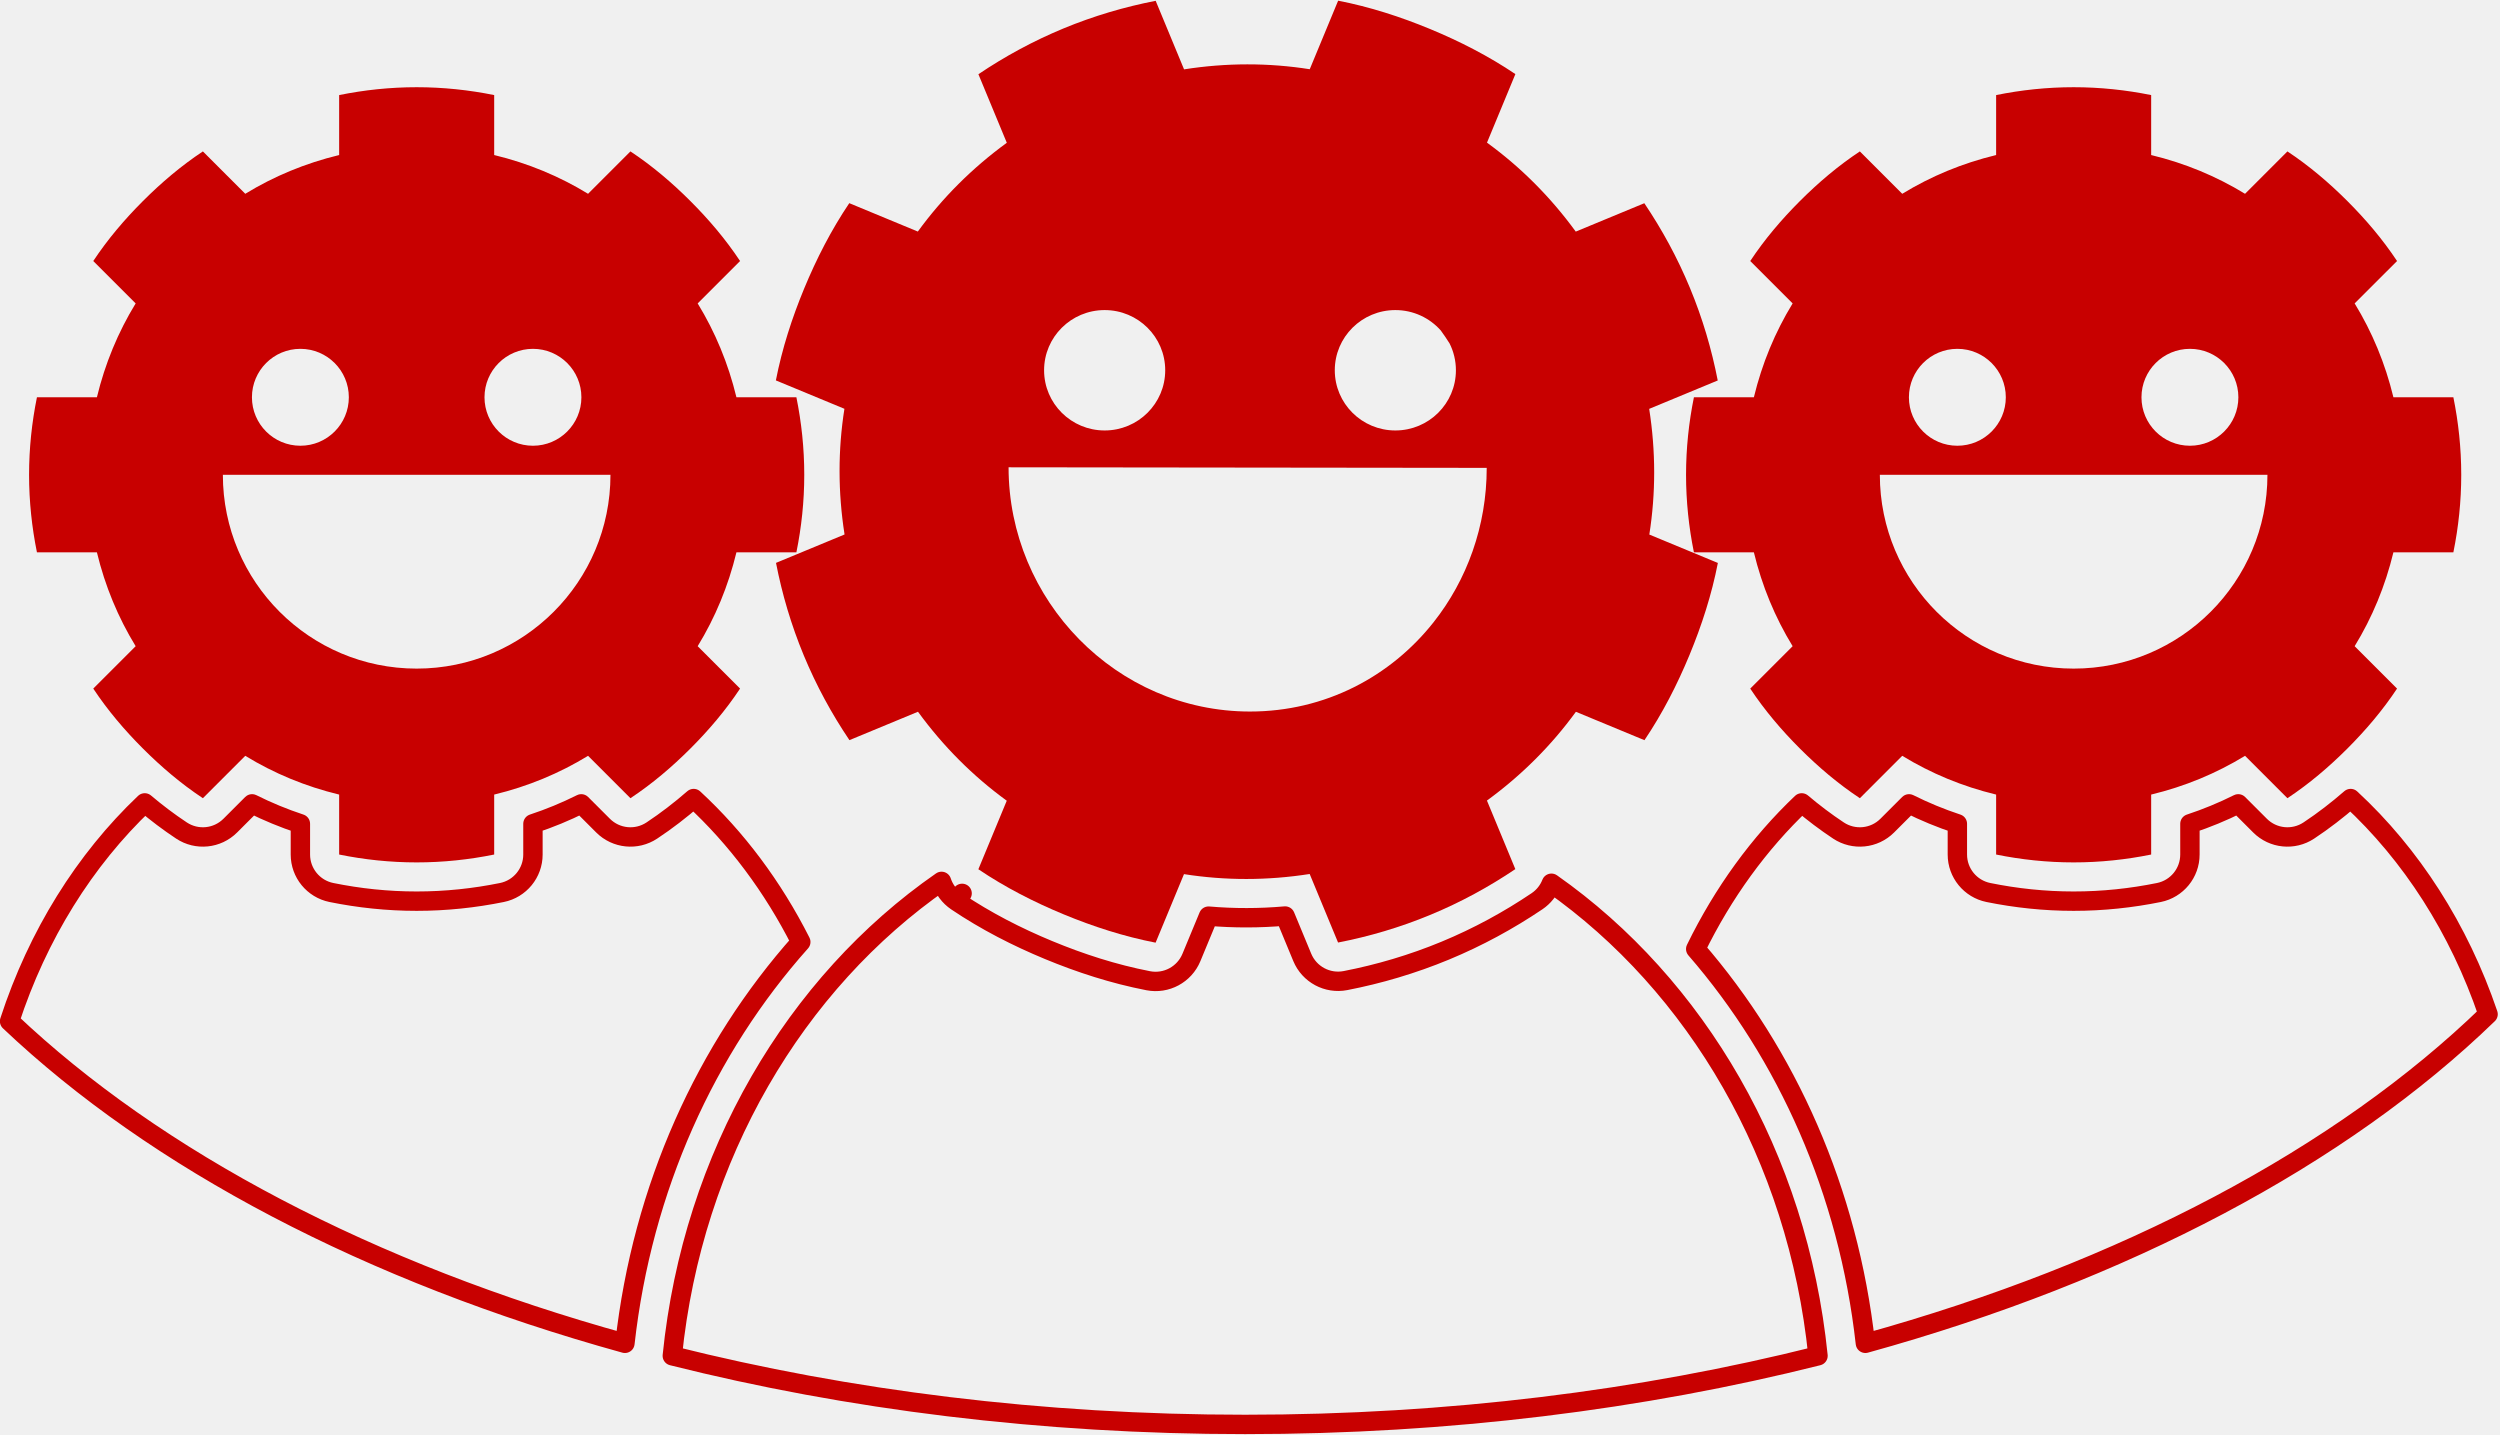
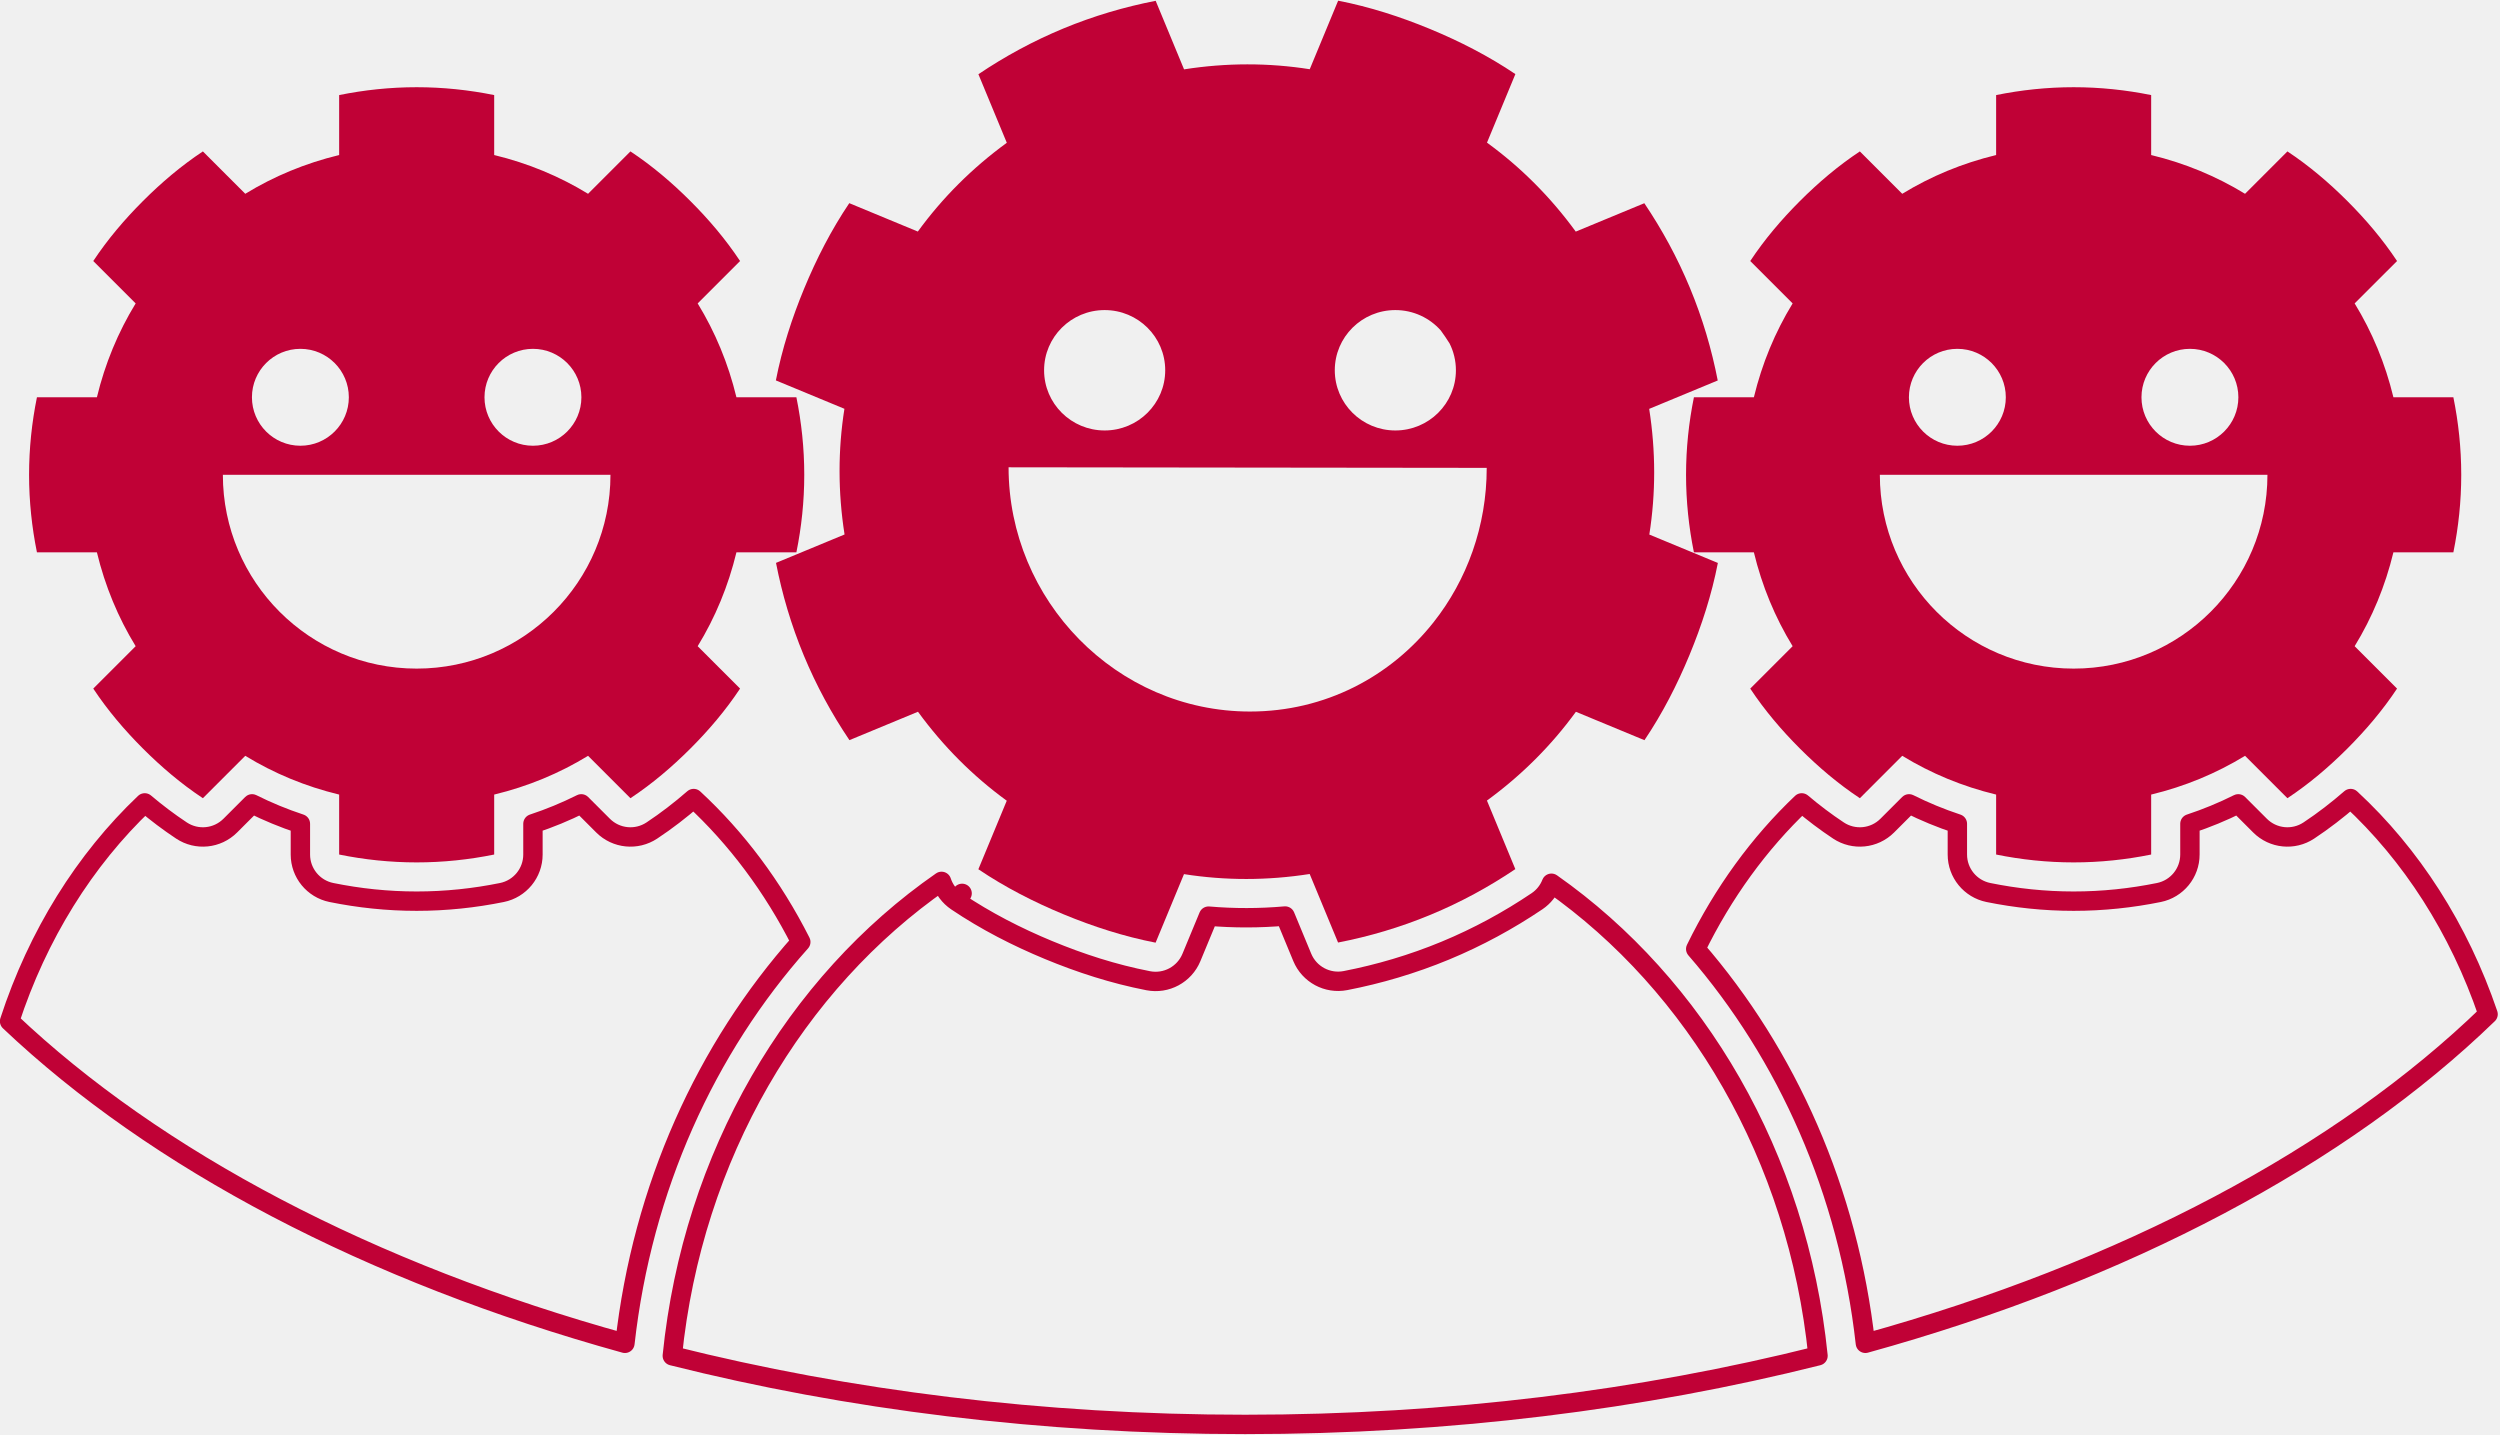
<svg xmlns="http://www.w3.org/2000/svg" width="258" height="148" viewBox="0 0 258 148" fill="none">
-   <g clip-path="url(#clip0)">
-     <path d="M98.731 93.025L99.29 92.196L98.731 93.025C101.755 95.062 104.965 96.7 108.226 98.05C111.486 99.401 114.914 100.513 118.493 101.21C120.36 101.574 122.225 100.573 122.953 98.815L124.722 94.545C127.338 94.77 129.977 94.767 132.626 94.534L134.393 98.801C135.121 100.558 136.986 101.56 138.853 101.196C142.307 100.524 145.76 99.51 149.151 98.106C152.542 96.701 155.701 94.976 158.618 93.009C159.313 92.541 159.82 91.886 160.107 91.15C175.035 101.633 185.528 119.338 187.618 139.92C169.487 144.475 149.501 147 128.5 147C107.499 147 87.513 144.475 69.382 139.92C71.484 119.212 82.094 101.416 97.167 90.958C97.437 91.779 97.972 92.513 98.731 93.025ZM62.234 85.203C63.579 86.549 65.686 86.76 67.272 85.709C68.8 84.697 70.235 83.586 71.585 82.41C75.996 86.485 79.756 91.503 82.642 97.211C72.855 108.178 66.281 122.608 64.492 138.63C38.155 131.346 16.096 119.722 0.988 105.394C3.887 96.487 8.749 88.734 14.937 82.858C16.133 83.868 17.395 84.826 18.728 85.709C20.314 86.76 22.421 86.549 23.766 85.203L26.012 82.957C27.616 83.759 29.281 84.446 31 85.014V88.188C31 90.09 32.339 91.729 34.203 92.107C37.038 92.683 39.98 93 43 93C46.019 93 48.962 92.683 51.797 92.107C53.661 91.729 55 90.09 55 88.188V85.014C56.719 84.446 58.384 83.759 59.988 82.957L62.234 85.203ZM233.234 85.203C234.579 86.549 236.686 86.76 238.272 85.709C239.8 84.697 241.235 83.586 242.585 82.41C248.83 88.18 253.77 95.838 256.77 104.667C241.647 119.328 219.29 131.223 192.508 138.63C190.759 122.959 184.431 108.811 174.997 97.938C177.825 92.138 181.548 87.025 185.937 82.858C187.133 83.868 188.395 84.826 189.728 85.709C191.314 86.76 193.421 86.549 194.766 85.203L197.012 82.957C198.616 83.759 200.281 84.446 202 85.014V88.188C202 90.09 203.339 91.729 205.203 92.107C208.038 92.683 210.981 93 214 93C217.019 93 219.962 92.683 222.797 92.107C224.661 91.729 226 90.09 226 88.188V85.014C227.719 84.446 229.384 83.759 230.988 82.957L233.234 85.203Z" stroke="#C80000" stroke-width="2" stroke-linecap="round" stroke-linejoin="round" />
-     <path fill-rule="evenodd" clip-rule="evenodd" d="M35 9.812C37.585 9.287 40.261 9 43 9C45.739 9 48.415 9.287 51 9.812V16C54.475 16.839 57.72 18.185 60.688 20L65.062 15.625C67.305 17.111 69.355 18.855 71.25 20.75C73.145 22.645 74.889 24.695 76.375 26.938L72 31.312C73.815 34.28 75.161 37.525 76 41H82.188C82.713 43.585 83 46.261 83 49C83 51.739 82.713 54.415 82.188 57H76C75.161 60.475 73.815 63.72 72 66.688L76.375 71.062C74.889 73.305 73.145 75.355 71.25 77.25C69.355 79.145 67.305 80.889 65.062 82.375L60.688 78C57.72 79.815 54.475 81.161 51 82V88.188C48.415 88.713 45.739 89 43 89C40.261 89 37.585 88.713 35 88.188V82C31.525 81.161 28.28 79.815 25.312 78L20.938 82.375C18.695 80.889 16.645 79.145 14.75 77.25C12.855 75.355 11.111 73.305 9.625 71.062L14 66.688C12.185 63.72 10.839 60.475 10 57H3.812C3.287 54.415 3 51.739 3 49C3 46.261 3.287 43.585 3.812 41H10C10.839 37.525 12.185 34.28 14 31.312L9.625 26.938C11.111 24.695 12.855 22.645 14.75 20.75C16.645 18.855 18.695 17.111 20.938 15.625L25.312 20C28.28 18.185 31.525 16.839 35 16V9.812ZM43 69C54.04 69 63 60.04 63 49H23C23 60.04 31.96 69 43 69ZM36 41C36 43.761 33.761 46 31 46C28.239 46 26 43.761 26 41C26 38.239 28.239 36 31 36C33.761 36 36 38.239 36 41ZM55 46C57.761 46 60 43.761 60 41C60 38.239 57.761 36 55 36C52.239 36 50 38.239 50 41C50 43.761 52.239 46 55 46Z" fill="#C80000" />
-     <path fill-rule="evenodd" clip-rule="evenodd" d="M109.733 2.943C106.602 4.241 103.678 5.836 100.972 7.661L103.902 14.736C100.326 17.34 97.254 20.416 94.72 23.897L87.646 20.966C85.786 23.728 84.268 26.692 82.999 29.756C81.729 32.821 80.707 35.99 80.07 39.258L87.144 42.188C86.473 46.441 86.472 50.788 87.158 55.158L80.084 58.089C80.707 61.293 81.646 64.489 82.943 67.62C84.241 70.752 85.836 73.676 87.661 76.382L94.736 73.452C97.34 77.028 100.416 80.1 103.897 82.634L100.967 89.708C103.728 91.568 106.692 93.086 109.756 94.355C112.821 95.624 115.99 96.647 119.258 97.284L122.188 90.21C126.441 90.88 130.788 90.882 135.159 90.196L138.089 97.27C141.293 96.647 144.488 95.708 147.62 94.41C150.752 93.113 153.676 91.517 156.382 89.693L153.452 82.618C157.027 80.014 160.1 76.938 162.634 73.457L169.708 76.387C171.568 73.626 173.085 70.662 174.355 67.597C175.624 64.533 176.647 61.364 177.284 58.096L170.21 55.166C170.88 50.913 170.882 46.566 170.196 42.195L177.27 39.265C176.647 36.061 175.708 32.865 174.41 29.733C173.113 26.602 171.517 23.678 169.693 20.972L162.618 23.902C160.014 20.326 156.938 17.253 153.457 14.72L156.387 7.646C153.626 5.786 150.662 4.268 147.597 2.999C144.533 1.73 141.364 0.707 138.096 0.07L135.166 7.144C130.913 6.473 126.565 6.472 122.195 7.158L119.265 0.084C116.061 0.707 112.865 1.646 109.733 2.943ZM129 73.43C115.2 73.43 104.085 61.942 104.085 48.225L153.429 48.284C153.429 54.291 151.391 59.859 147.94 64.221C143.512 69.819 136.757 73.43 129 73.43ZM144 44.424C147.452 44.424 150.25 41.643 150.25 38.212C150.25 37.216 150.014 36.274 149.594 35.439C149.306 34.983 149.004 34.538 148.69 34.106C147.544 32.815 145.868 32 144 32C140.548 32 137.75 34.781 137.75 38.212C137.75 41.643 140.548 44.424 144 44.424ZM114 44.424C117.452 44.424 120.25 41.643 120.25 38.212C120.25 34.781 117.452 32 114 32C110.548 32 107.75 34.781 107.75 38.212C107.75 41.643 110.548 44.424 114 44.424Z" fill="#C80000" />
-     <path fill-rule="evenodd" clip-rule="evenodd" d="M206 9.812C208.585 9.287 211.261 9 214 9C216.739 9 219.415 9.287 222 9.812V16C225.475 16.839 228.72 18.185 231.688 20L236.062 15.625C238.305 17.111 240.355 18.855 242.25 20.75C244.145 22.645 245.889 24.695 247.375 26.938L243 31.312C244.815 34.28 246.161 37.525 247 41H253.188C253.713 43.585 254 46.261 254 49C254 51.739 253.713 54.415 253.188 57H247C246.161 60.475 244.815 63.72 243 66.688L247.375 71.062C245.889 73.305 244.145 75.355 242.25 77.25C240.355 79.145 238.305 80.889 236.062 82.375L231.688 78C228.72 79.815 225.475 81.161 222 82V88.188C219.415 88.713 216.739 89 214 89C211.261 89 208.585 88.713 206 88.188V82C202.525 81.161 199.28 79.815 196.312 78L191.938 82.375C189.695 80.889 187.645 79.145 185.75 77.25C183.855 75.355 182.111 73.305 180.625 71.062L185 66.688C183.185 63.72 181.839 60.475 181 57H174.812C174.287 54.415 174 51.739 174 49C174 46.261 174.287 43.585 174.812 41H181C181.839 37.525 183.185 34.28 185 31.312L180.625 26.938C182.111 24.695 183.855 22.645 185.75 20.75C187.645 18.855 189.695 17.111 191.938 15.625L196.312 20C199.28 18.185 202.525 16.839 206 16V9.812ZM214 69C225.04 69 234 60.04 234 49H194C194 60.04 202.96 69 214 69ZM207 41C207 43.761 204.761 46 202 46C199.239 46 197 43.761 197 41C197 38.239 199.239 36 202 36C204.761 36 207 38.239 207 41ZM226 46C228.761 46 231 43.761 231 41C231 38.239 228.761 36 226 36C223.239 36 221 38.239 221 41C221 43.761 223.239 46 226 46Z" fill="#C80000" />
+   <g clip-path="url(#clip0_892_22)">
+     <path d="M98.731 93.025L99.29 92.196L98.731 93.025C101.755 95.062 104.965 96.7 108.226 98.05C111.486 99.401 114.914 100.513 118.493 101.21C120.36 101.574 122.225 100.573 122.953 98.815L124.722 94.545C127.338 94.77 129.977 94.767 132.626 94.534L134.393 98.801C135.121 100.558 136.986 101.56 138.853 101.196C142.307 100.524 145.76 99.51 149.151 98.106C152.542 96.701 155.701 94.976 158.618 93.009C159.313 92.541 159.82 91.886 160.107 91.15C175.035 101.633 185.528 119.338 187.618 139.92C169.487 144.475 149.501 147 128.5 147C107.499 147 87.513 144.475 69.382 139.92C71.484 119.212 82.094 101.416 97.167 90.958C97.437 91.779 97.972 92.513 98.731 93.025ZM62.234 85.203C63.579 86.549 65.686 86.76 67.272 85.709C68.8 84.697 70.235 83.586 71.585 82.41C75.996 86.485 79.756 91.503 82.642 97.211C72.855 108.178 66.281 122.608 64.492 138.63C38.155 131.346 16.096 119.722 0.988 105.394C3.887 96.487 8.749 88.734 14.937 82.858C16.133 83.868 17.395 84.826 18.728 85.709C20.314 86.76 22.421 86.549 23.766 85.203L26.012 82.957C27.616 83.759 29.281 84.446 31 85.014V88.188C31 90.09 32.339 91.729 34.203 92.107C37.038 92.683 39.98 93 43 93C46.019 93 48.962 92.683 51.797 92.107C53.661 91.729 55 90.09 55 88.188V85.014C56.719 84.446 58.384 83.759 59.988 82.957L62.234 85.203ZM233.234 85.203C234.579 86.549 236.686 86.76 238.272 85.709C239.8 84.697 241.235 83.586 242.585 82.41C248.83 88.18 253.77 95.838 256.77 104.667C241.647 119.328 219.29 131.223 192.508 138.63C190.759 122.959 184.431 108.811 174.997 97.938C177.825 92.138 181.548 87.025 185.937 82.858C187.133 83.868 188.395 84.826 189.728 85.709C191.314 86.76 193.421 86.549 194.766 85.203L197.012 82.957C198.616 83.759 200.281 84.446 202 85.014V88.188C202 90.09 203.339 91.729 205.203 92.107C208.038 92.683 210.981 93 214 93C217.019 93 219.962 92.683 222.797 92.107C224.661 91.729 226 90.09 226 88.188V85.014C227.719 84.446 229.384 83.759 230.988 82.957L233.234 85.203Z" stroke="#C00136" stroke-width="2" stroke-linecap="round" stroke-linejoin="round" />
+     <path fill-rule="evenodd" clip-rule="evenodd" d="M35 9.812C37.585 9.287 40.261 9 43 9C45.739 9 48.415 9.287 51 9.812V16C54.475 16.839 57.72 18.185 60.688 20L65.062 15.625C67.305 17.111 69.355 18.855 71.25 20.75C73.145 22.645 74.889 24.695 76.375 26.938L72 31.312C73.815 34.28 75.161 37.525 76 41H82.188C82.713 43.585 83 46.261 83 49C83 51.739 82.713 54.415 82.188 57H76C75.161 60.475 73.815 63.72 72 66.688L76.375 71.062C74.889 73.305 73.145 75.355 71.25 77.25C69.355 79.145 67.305 80.889 65.062 82.375L60.688 78C57.72 79.815 54.475 81.161 51 82V88.188C48.415 88.713 45.739 89 43 89C40.261 89 37.585 88.713 35 88.188V82C31.525 81.161 28.28 79.815 25.312 78L20.938 82.375C18.695 80.889 16.645 79.145 14.75 77.25C12.855 75.355 11.111 73.305 9.625 71.062L14 66.688C12.185 63.72 10.839 60.475 10 57H3.812C3.287 54.415 3 51.739 3 49C3 46.261 3.287 43.585 3.812 41H10C10.839 37.525 12.185 34.28 14 31.312L9.625 26.938C11.111 24.695 12.855 22.645 14.75 20.75C16.645 18.855 18.695 17.111 20.938 15.625L25.312 20C28.28 18.185 31.525 16.839 35 16V9.812ZM43 69C54.04 69 63 60.04 63 49H23C23 60.04 31.96 69 43 69ZM36 41C36 43.761 33.761 46 31 46C28.239 46 26 43.761 26 41C26 38.239 28.239 36 31 36C33.761 36 36 38.239 36 41ZM55 46C57.761 46 60 43.761 60 41C60 38.239 57.761 36 55 36C52.239 36 50 38.239 50 41C50 43.761 52.239 46 55 46Z" fill="#C00136" />
+     <path fill-rule="evenodd" clip-rule="evenodd" d="M109.733 2.943C106.602 4.241 103.678 5.836 100.972 7.661L103.902 14.736C100.326 17.34 97.254 20.416 94.72 23.897L87.646 20.966C85.786 23.728 84.268 26.692 82.999 29.756C81.729 32.821 80.707 35.99 80.07 39.258L87.144 42.188C86.473 46.441 86.472 50.788 87.158 55.158L80.084 58.089C80.707 61.293 81.646 64.489 82.943 67.62C84.241 70.752 85.836 73.676 87.661 76.382L94.736 73.452C97.34 77.028 100.416 80.1 103.897 82.634L100.967 89.708C103.728 91.568 106.692 93.086 109.756 94.355C112.821 95.624 115.99 96.647 119.258 97.284L122.188 90.21C126.441 90.88 130.788 90.882 135.159 90.196L138.089 97.27C141.293 96.647 144.488 95.708 147.62 94.41C150.752 93.113 153.676 91.517 156.382 89.693L153.452 82.618C157.027 80.014 160.1 76.938 162.634 73.457L169.708 76.387C171.568 73.626 173.085 70.662 174.355 67.597C175.624 64.533 176.647 61.364 177.284 58.096L170.21 55.166C170.88 50.913 170.882 46.566 170.196 42.195L177.27 39.265C176.647 36.061 175.708 32.865 174.41 29.733C173.113 26.602 171.517 23.678 169.693 20.972L162.618 23.902C160.014 20.326 156.938 17.253 153.457 14.72L156.387 7.646C153.626 5.786 150.662 4.268 147.597 2.999C144.533 1.73 141.364 0.707 138.096 0.07L135.166 7.144C130.913 6.473 126.565 6.472 122.195 7.158L119.265 0.084C116.061 0.707 112.865 1.646 109.733 2.943ZM129 73.43C115.2 73.43 104.085 61.942 104.085 48.225L153.429 48.284C153.429 54.291 151.391 59.859 147.94 64.221C143.512 69.819 136.757 73.43 129 73.43ZM144 44.424C147.452 44.424 150.25 41.643 150.25 38.212C150.25 37.216 150.014 36.274 149.594 35.439C149.306 34.983 149.004 34.538 148.69 34.106C147.544 32.815 145.868 32 144 32C140.548 32 137.75 34.781 137.75 38.212C137.75 41.643 140.548 44.424 144 44.424ZM114 44.424C117.452 44.424 120.25 41.643 120.25 38.212C120.25 34.781 117.452 32 114 32C110.548 32 107.75 34.781 107.75 38.212C107.75 41.643 110.548 44.424 114 44.424Z" fill="#C00136" />
+     <path fill-rule="evenodd" clip-rule="evenodd" d="M206 9.812C208.585 9.287 211.261 9 214 9C216.739 9 219.415 9.287 222 9.812V16C225.475 16.839 228.72 18.185 231.688 20L236.062 15.625C238.305 17.111 240.355 18.855 242.25 20.75C244.145 22.645 245.889 24.695 247.375 26.938L243 31.312C244.815 34.28 246.161 37.525 247 41H253.188C253.713 43.585 254 46.261 254 49C254 51.739 253.713 54.415 253.188 57H247C246.161 60.475 244.815 63.72 243 66.688L247.375 71.062C245.889 73.305 244.145 75.355 242.25 77.25C240.355 79.145 238.305 80.889 236.062 82.375L231.688 78C228.72 79.815 225.475 81.161 222 82V88.188C219.415 88.713 216.739 89 214 89C211.261 89 208.585 88.713 206 88.188V82C202.525 81.161 199.28 79.815 196.312 78L191.938 82.375C189.695 80.889 187.645 79.145 185.75 77.25C183.855 75.355 182.111 73.305 180.625 71.062L185 66.688C183.185 63.72 181.839 60.475 181 57H174.812C174.287 54.415 174 51.739 174 49C174 46.261 174.287 43.585 174.812 41H181C181.839 37.525 183.185 34.28 185 31.312L180.625 26.938C182.111 24.695 183.855 22.645 185.75 20.75C187.645 18.855 189.695 17.111 191.938 15.625L196.312 20C199.28 18.185 202.525 16.839 206 16V9.812ZM214 69C225.04 69 234 60.04 234 49H194C194 60.04 202.96 69 214 69ZM207 41C207 43.761 204.761 46 202 46C199.239 46 197 43.761 197 41C197 38.239 199.239 36 202 36C204.761 36 207 38.239 207 41ZM226 46C228.761 46 231 43.761 231 41C231 38.239 228.761 36 226 36C223.239 36 221 38.239 221 41C221 43.761 223.239 46 226 46Z" fill="#C00136" />
  </g>
  <defs>
-     <clipPath id="clip0">
+     <clipPath id="clip0_892_22">
      <rect width="258" height="148" fill="white" />
    </clipPath>
  </defs>
</svg>
